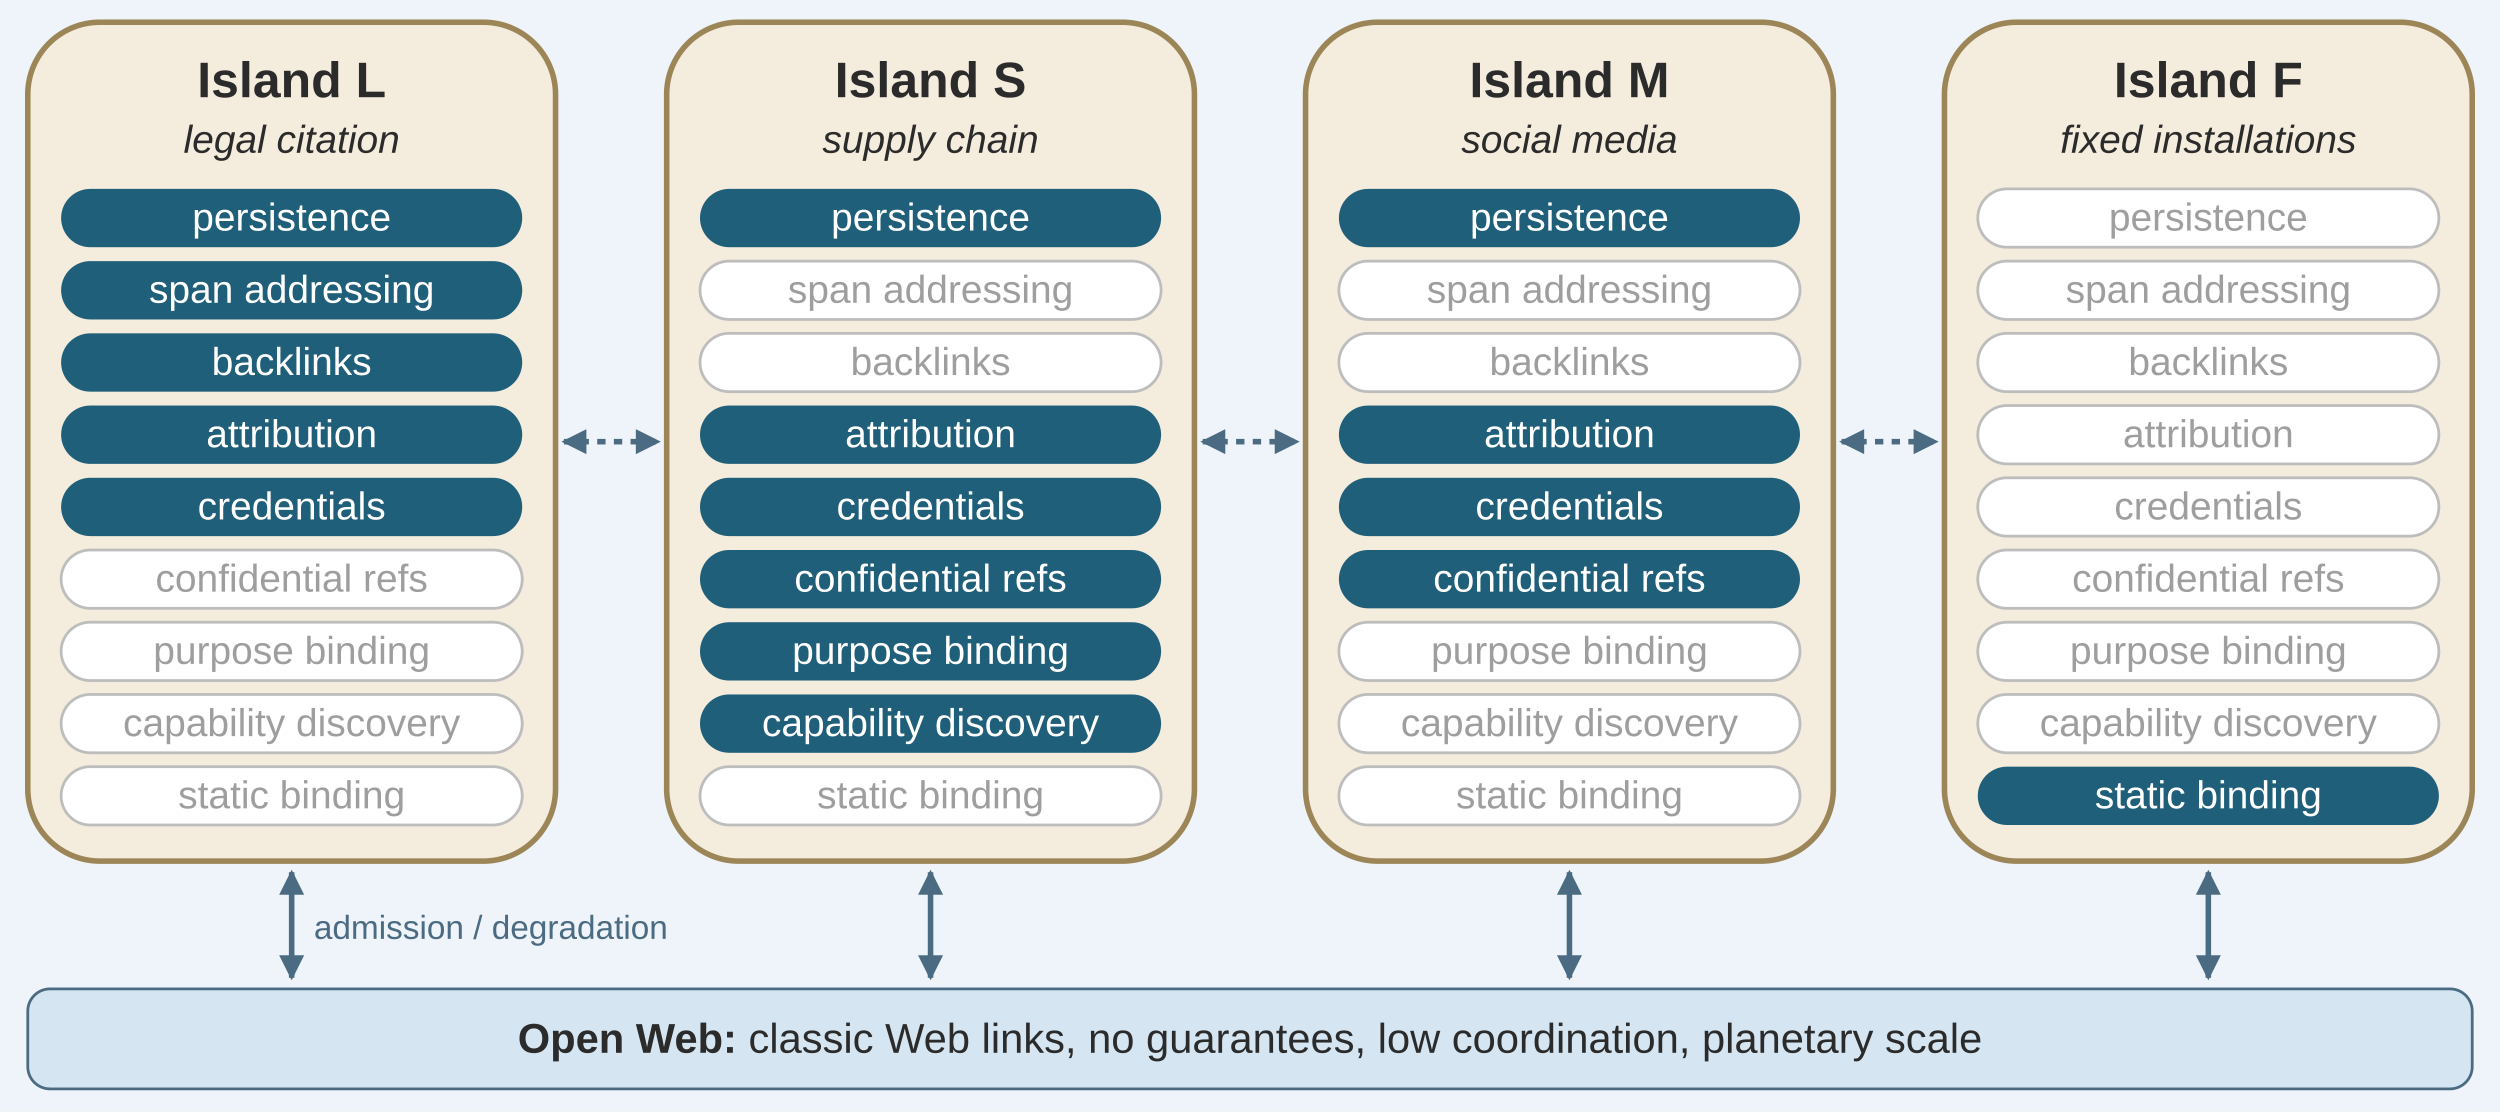
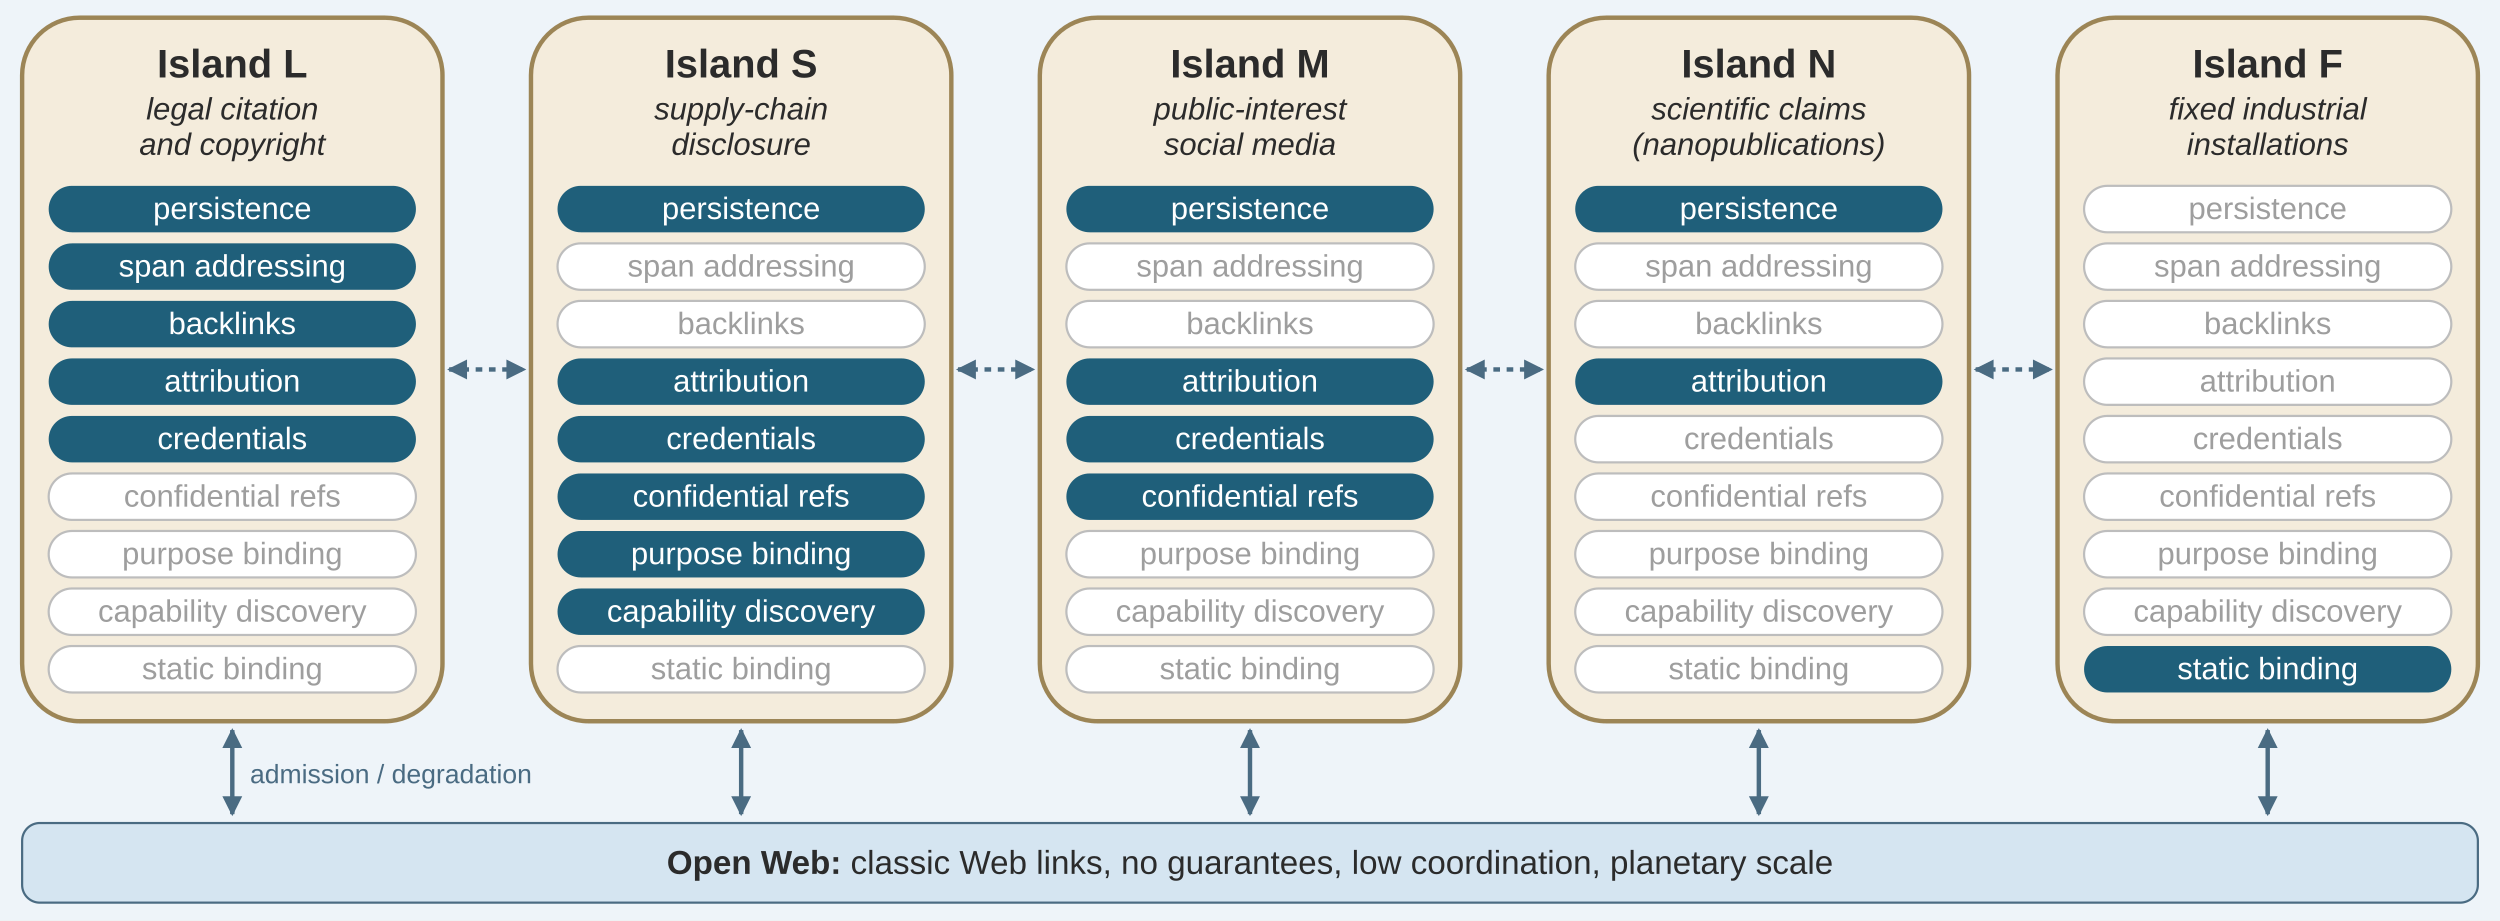
- <svg xmlns="http://www.w3.org/2000/svg" width="900" height="400" viewBox="0 0 900 400" font-family="Arial, Arimo, Helvetica, sans-serif">
+ <svg xmlns="http://www.w3.org/2000/svg" width="1130" height="416" viewBox="0 0 1130 416" font-family="Arial, Arimo, Helvetica, sans-serif">
  <defs>
    <marker id="a" viewBox="0 0 10 10" refX="9" refY="5" markerWidth="4.5" markerHeight="4.5" orient="auto-start-reverse">
      <path d="M0,0 L10,5 L0,10 z" fill="#4A6B82" />
    </marker>
  </defs>
-   <rect width="900" height="400" fill="#EEF4F9" />
-   <rect x="10" y="8" width="190" height="302" rx="26" fill="#F4ECDC" stroke="#9C8556" stroke-width="2" />
+   <rect width="1130" height="416" fill="#EEF4F9" />
+   <rect x="10" y="8" width="190" height="318" rx="26" fill="#F4ECDC" stroke="#9C8556" stroke-width="2" />
  <text x="105.0" y="35" text-anchor="middle" font-size="18" font-weight="bold" fill="#2B2B2B">Island L</text>
-   <text x="105.0" y="55" text-anchor="middle" font-size="14" font-style="italic" fill="#2B2B2B">legal citation</text>
-   <rect x="22" y="68" width="166" height="21" rx="10.5" fill="#1F5F7A" />
-   <text x="105.0" y="83" text-anchor="middle" font-size="14" fill="white">persistence</text>
-   <rect x="22" y="94" width="166" height="21" rx="10.5" fill="#1F5F7A" />
-   <text x="105.0" y="109" text-anchor="middle" font-size="14" fill="white">span addressing</text>
-   <rect x="22" y="120" width="166" height="21" rx="10.5" fill="#1F5F7A" />
-   <text x="105.0" y="135" text-anchor="middle" font-size="14" fill="white">backlinks</text>
-   <rect x="22" y="146" width="166" height="21" rx="10.5" fill="#1F5F7A" />
-   <text x="105.0" y="161" text-anchor="middle" font-size="14" fill="white">attribution</text>
-   <rect x="22" y="172" width="166" height="21" rx="10.5" fill="#1F5F7A" />
-   <text x="105.0" y="187" text-anchor="middle" font-size="14" fill="white">credentials</text>
-   <rect x="22" y="198" width="166" height="21" rx="10.5" fill="white" stroke="#BDBDBD" stroke-width="1" />
-   <text x="105.0" y="213" text-anchor="middle" font-size="14" fill="#9E9E9E">confidential refs</text>
-   <rect x="22" y="224" width="166" height="21" rx="10.5" fill="white" stroke="#BDBDBD" stroke-width="1" />
-   <text x="105.0" y="239" text-anchor="middle" font-size="14" fill="#9E9E9E">purpose binding</text>
-   <rect x="22" y="250" width="166" height="21" rx="10.5" fill="white" stroke="#BDBDBD" stroke-width="1" />
-   <text x="105.0" y="265" text-anchor="middle" font-size="14" fill="#9E9E9E">capability discovery</text>
-   <rect x="22" y="276" width="166" height="21" rx="10.5" fill="white" stroke="#BDBDBD" stroke-width="1" />
-   <text x="105.0" y="291" text-anchor="middle" font-size="14" fill="#9E9E9E">static binding</text>
-   <line x1="105.0" y1="314" x2="105.0" y2="352" stroke="#4A6B82" stroke-width="2" marker-start="url(#a)" marker-end="url(#a)" />
-   <line x1="203" y1="159.0" x2="237" y2="159.0" stroke="#4A6B82" stroke-width="2" stroke-dasharray="3 3" marker-start="url(#a)" marker-end="url(#a)" />
-   <rect x="240" y="8" width="190" height="302" rx="26" fill="#F4ECDC" stroke="#9C8556" stroke-width="2" />
+   <text x="105.0" y="54" text-anchor="middle" font-size="14" font-style="italic" fill="#2B2B2B">legal citation</text>
+   <text x="105.0" y="70" text-anchor="middle" font-size="14" font-style="italic" fill="#2B2B2B">and copyright</text>
+   <rect x="22" y="84" width="166" height="21" rx="10.5" fill="#1F5F7A" />
+   <text x="105.0" y="99" text-anchor="middle" font-size="14" fill="white">persistence</text>
+   <rect x="22" y="110" width="166" height="21" rx="10.5" fill="#1F5F7A" />
+   <text x="105.0" y="125" text-anchor="middle" font-size="14" fill="white">span addressing</text>
+   <rect x="22" y="136" width="166" height="21" rx="10.5" fill="#1F5F7A" />
+   <text x="105.0" y="151" text-anchor="middle" font-size="14" fill="white">backlinks</text>
+   <rect x="22" y="162" width="166" height="21" rx="10.5" fill="#1F5F7A" />
+   <text x="105.0" y="177" text-anchor="middle" font-size="14" fill="white">attribution</text>
+   <rect x="22" y="188" width="166" height="21" rx="10.5" fill="#1F5F7A" />
+   <text x="105.0" y="203" text-anchor="middle" font-size="14" fill="white">credentials</text>
+   <rect x="22" y="214" width="166" height="21" rx="10.5" fill="white" stroke="#BDBDBD" stroke-width="1" />
+   <text x="105.0" y="229" text-anchor="middle" font-size="14" fill="#9E9E9E">confidential refs</text>
+   <rect x="22" y="240" width="166" height="21" rx="10.5" fill="white" stroke="#BDBDBD" stroke-width="1" />
+   <text x="105.0" y="255" text-anchor="middle" font-size="14" fill="#9E9E9E">purpose binding</text>
+   <rect x="22" y="266" width="166" height="21" rx="10.5" fill="white" stroke="#BDBDBD" stroke-width="1" />
+   <text x="105.0" y="281" text-anchor="middle" font-size="14" fill="#9E9E9E">capability discovery</text>
+   <rect x="22" y="292" width="166" height="21" rx="10.5" fill="white" stroke="#BDBDBD" stroke-width="1" />
+   <text x="105.0" y="307" text-anchor="middle" font-size="14" fill="#9E9E9E">static binding</text>
+   <line x1="105.0" y1="330" x2="105.0" y2="368" stroke="#4A6B82" stroke-width="2" marker-start="url(#a)" marker-end="url(#a)" />
+   <line x1="203" y1="167.0" x2="237" y2="167.0" stroke="#4A6B82" stroke-width="2" stroke-dasharray="3 3" marker-start="url(#a)" marker-end="url(#a)" />
+   <rect x="240" y="8" width="190" height="318" rx="26" fill="#F4ECDC" stroke="#9C8556" stroke-width="2" />
  <text x="335.0" y="35" text-anchor="middle" font-size="18" font-weight="bold" fill="#2B2B2B">Island S</text>
-   <text x="335.0" y="55" text-anchor="middle" font-size="14" font-style="italic" fill="#2B2B2B">supply chain</text>
-   <rect x="252" y="68" width="166" height="21" rx="10.5" fill="#1F5F7A" />
-   <text x="335.0" y="83" text-anchor="middle" font-size="14" fill="white">persistence</text>
-   <rect x="252" y="94" width="166" height="21" rx="10.5" fill="white" stroke="#BDBDBD" stroke-width="1" />
-   <text x="335.0" y="109" text-anchor="middle" font-size="14" fill="#9E9E9E">span addressing</text>
-   <rect x="252" y="120" width="166" height="21" rx="10.5" fill="white" stroke="#BDBDBD" stroke-width="1" />
-   <text x="335.0" y="135" text-anchor="middle" font-size="14" fill="#9E9E9E">backlinks</text>
-   <rect x="252" y="146" width="166" height="21" rx="10.5" fill="#1F5F7A" />
-   <text x="335.0" y="161" text-anchor="middle" font-size="14" fill="white">attribution</text>
-   <rect x="252" y="172" width="166" height="21" rx="10.5" fill="#1F5F7A" />
-   <text x="335.0" y="187" text-anchor="middle" font-size="14" fill="white">credentials</text>
-   <rect x="252" y="198" width="166" height="21" rx="10.5" fill="#1F5F7A" />
-   <text x="335.0" y="213" text-anchor="middle" font-size="14" fill="white">confidential refs</text>
-   <rect x="252" y="224" width="166" height="21" rx="10.5" fill="#1F5F7A" />
-   <text x="335.0" y="239" text-anchor="middle" font-size="14" fill="white">purpose binding</text>
-   <rect x="252" y="250" width="166" height="21" rx="10.5" fill="#1F5F7A" />
-   <text x="335.0" y="265" text-anchor="middle" font-size="14" fill="white">capability discovery</text>
-   <rect x="252" y="276" width="166" height="21" rx="10.5" fill="white" stroke="#BDBDBD" stroke-width="1" />
-   <text x="335.0" y="291" text-anchor="middle" font-size="14" fill="#9E9E9E">static binding</text>
-   <line x1="335.0" y1="314" x2="335.0" y2="352" stroke="#4A6B82" stroke-width="2" marker-start="url(#a)" marker-end="url(#a)" />
-   <line x1="433" y1="159.0" x2="467" y2="159.0" stroke="#4A6B82" stroke-width="2" stroke-dasharray="3 3" marker-start="url(#a)" marker-end="url(#a)" />
-   <rect x="470" y="8" width="190" height="302" rx="26" fill="#F4ECDC" stroke="#9C8556" stroke-width="2" />
+   <text x="335.0" y="54" text-anchor="middle" font-size="14" font-style="italic" fill="#2B2B2B">supply-chain</text>
+   <text x="335.0" y="70" text-anchor="middle" font-size="14" font-style="italic" fill="#2B2B2B">disclosure</text>
+   <rect x="252" y="84" width="166" height="21" rx="10.5" fill="#1F5F7A" />
+   <text x="335.0" y="99" text-anchor="middle" font-size="14" fill="white">persistence</text>
+   <rect x="252" y="110" width="166" height="21" rx="10.5" fill="white" stroke="#BDBDBD" stroke-width="1" />
+   <text x="335.0" y="125" text-anchor="middle" font-size="14" fill="#9E9E9E">span addressing</text>
+   <rect x="252" y="136" width="166" height="21" rx="10.5" fill="white" stroke="#BDBDBD" stroke-width="1" />
+   <text x="335.0" y="151" text-anchor="middle" font-size="14" fill="#9E9E9E">backlinks</text>
+   <rect x="252" y="162" width="166" height="21" rx="10.5" fill="#1F5F7A" />
+   <text x="335.0" y="177" text-anchor="middle" font-size="14" fill="white">attribution</text>
+   <rect x="252" y="188" width="166" height="21" rx="10.5" fill="#1F5F7A" />
+   <text x="335.0" y="203" text-anchor="middle" font-size="14" fill="white">credentials</text>
+   <rect x="252" y="214" width="166" height="21" rx="10.5" fill="#1F5F7A" />
+   <text x="335.0" y="229" text-anchor="middle" font-size="14" fill="white">confidential refs</text>
+   <rect x="252" y="240" width="166" height="21" rx="10.5" fill="#1F5F7A" />
+   <text x="335.0" y="255" text-anchor="middle" font-size="14" fill="white">purpose binding</text>
+   <rect x="252" y="266" width="166" height="21" rx="10.5" fill="#1F5F7A" />
+   <text x="335.0" y="281" text-anchor="middle" font-size="14" fill="white">capability discovery</text>
+   <rect x="252" y="292" width="166" height="21" rx="10.5" fill="white" stroke="#BDBDBD" stroke-width="1" />
+   <text x="335.0" y="307" text-anchor="middle" font-size="14" fill="#9E9E9E">static binding</text>
+   <line x1="335.0" y1="330" x2="335.0" y2="368" stroke="#4A6B82" stroke-width="2" marker-start="url(#a)" marker-end="url(#a)" />
+   <line x1="433" y1="167.0" x2="467" y2="167.0" stroke="#4A6B82" stroke-width="2" stroke-dasharray="3 3" marker-start="url(#a)" marker-end="url(#a)" />
+   <rect x="470" y="8" width="190" height="318" rx="26" fill="#F4ECDC" stroke="#9C8556" stroke-width="2" />
  <text x="565.0" y="35" text-anchor="middle" font-size="18" font-weight="bold" fill="#2B2B2B">Island M</text>
-   <text x="565.0" y="55" text-anchor="middle" font-size="14" font-style="italic" fill="#2B2B2B">social media</text>
-   <rect x="482" y="68" width="166" height="21" rx="10.5" fill="#1F5F7A" />
-   <text x="565.0" y="83" text-anchor="middle" font-size="14" fill="white">persistence</text>
-   <rect x="482" y="94" width="166" height="21" rx="10.5" fill="white" stroke="#BDBDBD" stroke-width="1" />
-   <text x="565.0" y="109" text-anchor="middle" font-size="14" fill="#9E9E9E">span addressing</text>
-   <rect x="482" y="120" width="166" height="21" rx="10.5" fill="white" stroke="#BDBDBD" stroke-width="1" />
-   <text x="565.0" y="135" text-anchor="middle" font-size="14" fill="#9E9E9E">backlinks</text>
-   <rect x="482" y="146" width="166" height="21" rx="10.5" fill="#1F5F7A" />
-   <text x="565.0" y="161" text-anchor="middle" font-size="14" fill="white">attribution</text>
-   <rect x="482" y="172" width="166" height="21" rx="10.5" fill="#1F5F7A" />
-   <text x="565.0" y="187" text-anchor="middle" font-size="14" fill="white">credentials</text>
-   <rect x="482" y="198" width="166" height="21" rx="10.5" fill="#1F5F7A" />
-   <text x="565.0" y="213" text-anchor="middle" font-size="14" fill="white">confidential refs</text>
-   <rect x="482" y="224" width="166" height="21" rx="10.5" fill="white" stroke="#BDBDBD" stroke-width="1" />
-   <text x="565.0" y="239" text-anchor="middle" font-size="14" fill="#9E9E9E">purpose binding</text>
-   <rect x="482" y="250" width="166" height="21" rx="10.5" fill="white" stroke="#BDBDBD" stroke-width="1" />
-   <text x="565.0" y="265" text-anchor="middle" font-size="14" fill="#9E9E9E">capability discovery</text>
-   <rect x="482" y="276" width="166" height="21" rx="10.5" fill="white" stroke="#BDBDBD" stroke-width="1" />
-   <text x="565.0" y="291" text-anchor="middle" font-size="14" fill="#9E9E9E">static binding</text>
-   <line x1="565.0" y1="314" x2="565.0" y2="352" stroke="#4A6B82" stroke-width="2" marker-start="url(#a)" marker-end="url(#a)" />
-   <line x1="663" y1="159.0" x2="697" y2="159.0" stroke="#4A6B82" stroke-width="2" stroke-dasharray="3 3" marker-start="url(#a)" marker-end="url(#a)" />
-   <rect x="700" y="8" width="190" height="302" rx="26" fill="#F4ECDC" stroke="#9C8556" stroke-width="2" />
-   <text x="795.0" y="35" text-anchor="middle" font-size="18" font-weight="bold" fill="#2B2B2B">Island F</text>
-   <text x="795.0" y="55" text-anchor="middle" font-size="14" font-style="italic" fill="#2B2B2B">fixed installations</text>
-   <rect x="712" y="68" width="166" height="21" rx="10.5" fill="white" stroke="#BDBDBD" stroke-width="1" />
-   <text x="795.0" y="83" text-anchor="middle" font-size="14" fill="#9E9E9E">persistence</text>
-   <rect x="712" y="94" width="166" height="21" rx="10.5" fill="white" stroke="#BDBDBD" stroke-width="1" />
-   <text x="795.0" y="109" text-anchor="middle" font-size="14" fill="#9E9E9E">span addressing</text>
-   <rect x="712" y="120" width="166" height="21" rx="10.5" fill="white" stroke="#BDBDBD" stroke-width="1" />
-   <text x="795.0" y="135" text-anchor="middle" font-size="14" fill="#9E9E9E">backlinks</text>
-   <rect x="712" y="146" width="166" height="21" rx="10.5" fill="white" stroke="#BDBDBD" stroke-width="1" />
-   <text x="795.0" y="161" text-anchor="middle" font-size="14" fill="#9E9E9E">attribution</text>
-   <rect x="712" y="172" width="166" height="21" rx="10.5" fill="white" stroke="#BDBDBD" stroke-width="1" />
-   <text x="795.0" y="187" text-anchor="middle" font-size="14" fill="#9E9E9E">credentials</text>
-   <rect x="712" y="198" width="166" height="21" rx="10.5" fill="white" stroke="#BDBDBD" stroke-width="1" />
-   <text x="795.0" y="213" text-anchor="middle" font-size="14" fill="#9E9E9E">confidential refs</text>
-   <rect x="712" y="224" width="166" height="21" rx="10.5" fill="white" stroke="#BDBDBD" stroke-width="1" />
-   <text x="795.0" y="239" text-anchor="middle" font-size="14" fill="#9E9E9E">purpose binding</text>
-   <rect x="712" y="250" width="166" height="21" rx="10.5" fill="white" stroke="#BDBDBD" stroke-width="1" />
-   <text x="795.0" y="265" text-anchor="middle" font-size="14" fill="#9E9E9E">capability discovery</text>
-   <rect x="712" y="276" width="166" height="21" rx="10.5" fill="#1F5F7A" />
-   <text x="795.0" y="291" text-anchor="middle" font-size="14" fill="white">static binding</text>
-   <line x1="795.0" y1="314" x2="795.0" y2="352" stroke="#4A6B82" stroke-width="2" marker-start="url(#a)" marker-end="url(#a)" />
-   <text x="113.0" y="338" font-size="12" fill="#4A6B82">admission / degradation</text>
-   <rect x="10" y="356" width="880" height="36" rx="8" fill="#D5E5F1" stroke="#4A6B82" stroke-width="1" />
-   <text x="450.0" y="379" text-anchor="middle" font-size="15" fill="#2B2B2B">
+   <text x="565.0" y="54" text-anchor="middle" font-size="14" font-style="italic" fill="#2B2B2B">public-interest</text>
+   <text x="565.0" y="70" text-anchor="middle" font-size="14" font-style="italic" fill="#2B2B2B">social media</text>
+   <rect x="482" y="84" width="166" height="21" rx="10.5" fill="#1F5F7A" />
+   <text x="565.0" y="99" text-anchor="middle" font-size="14" fill="white">persistence</text>
+   <rect x="482" y="110" width="166" height="21" rx="10.5" fill="white" stroke="#BDBDBD" stroke-width="1" />
+   <text x="565.0" y="125" text-anchor="middle" font-size="14" fill="#9E9E9E">span addressing</text>
+   <rect x="482" y="136" width="166" height="21" rx="10.5" fill="white" stroke="#BDBDBD" stroke-width="1" />
+   <text x="565.0" y="151" text-anchor="middle" font-size="14" fill="#9E9E9E">backlinks</text>
+   <rect x="482" y="162" width="166" height="21" rx="10.5" fill="#1F5F7A" />
+   <text x="565.0" y="177" text-anchor="middle" font-size="14" fill="white">attribution</text>
+   <rect x="482" y="188" width="166" height="21" rx="10.5" fill="#1F5F7A" />
+   <text x="565.0" y="203" text-anchor="middle" font-size="14" fill="white">credentials</text>
+   <rect x="482" y="214" width="166" height="21" rx="10.5" fill="#1F5F7A" />
+   <text x="565.0" y="229" text-anchor="middle" font-size="14" fill="white">confidential refs</text>
+   <rect x="482" y="240" width="166" height="21" rx="10.5" fill="white" stroke="#BDBDBD" stroke-width="1" />
+   <text x="565.0" y="255" text-anchor="middle" font-size="14" fill="#9E9E9E">purpose binding</text>
+   <rect x="482" y="266" width="166" height="21" rx="10.5" fill="white" stroke="#BDBDBD" stroke-width="1" />
+   <text x="565.0" y="281" text-anchor="middle" font-size="14" fill="#9E9E9E">capability discovery</text>
+   <rect x="482" y="292" width="166" height="21" rx="10.5" fill="white" stroke="#BDBDBD" stroke-width="1" />
+   <text x="565.0" y="307" text-anchor="middle" font-size="14" fill="#9E9E9E">static binding</text>
+   <line x1="565.0" y1="330" x2="565.0" y2="368" stroke="#4A6B82" stroke-width="2" marker-start="url(#a)" marker-end="url(#a)" />
+   <line x1="663" y1="167.0" x2="697" y2="167.0" stroke="#4A6B82" stroke-width="2" stroke-dasharray="3 3" marker-start="url(#a)" marker-end="url(#a)" />
+   <rect x="700" y="8" width="190" height="318" rx="26" fill="#F4ECDC" stroke="#9C8556" stroke-width="2" />
+   <text x="795.0" y="35" text-anchor="middle" font-size="18" font-weight="bold" fill="#2B2B2B">Island N</text>
+   <text x="795.0" y="54" text-anchor="middle" font-size="14" font-style="italic" fill="#2B2B2B">scientific claims</text>
+   <text x="795.0" y="70" text-anchor="middle" font-size="14" font-style="italic" fill="#2B2B2B">(nanopublications)</text>
+   <rect x="712" y="84" width="166" height="21" rx="10.5" fill="#1F5F7A" />
+   <text x="795.0" y="99" text-anchor="middle" font-size="14" fill="white">persistence</text>
+   <rect x="712" y="110" width="166" height="21" rx="10.5" fill="white" stroke="#BDBDBD" stroke-width="1" />
+   <text x="795.0" y="125" text-anchor="middle" font-size="14" fill="#9E9E9E">span addressing</text>
+   <rect x="712" y="136" width="166" height="21" rx="10.5" fill="white" stroke="#BDBDBD" stroke-width="1" />
+   <text x="795.0" y="151" text-anchor="middle" font-size="14" fill="#9E9E9E">backlinks</text>
+   <rect x="712" y="162" width="166" height="21" rx="10.5" fill="#1F5F7A" />
+   <text x="795.0" y="177" text-anchor="middle" font-size="14" fill="white">attribution</text>
+   <rect x="712" y="188" width="166" height="21" rx="10.5" fill="white" stroke="#BDBDBD" stroke-width="1" />
+   <text x="795.0" y="203" text-anchor="middle" font-size="14" fill="#9E9E9E">credentials</text>
+   <rect x="712" y="214" width="166" height="21" rx="10.5" fill="white" stroke="#BDBDBD" stroke-width="1" />
+   <text x="795.0" y="229" text-anchor="middle" font-size="14" fill="#9E9E9E">confidential refs</text>
+   <rect x="712" y="240" width="166" height="21" rx="10.5" fill="white" stroke="#BDBDBD" stroke-width="1" />
+   <text x="795.0" y="255" text-anchor="middle" font-size="14" fill="#9E9E9E">purpose binding</text>
+   <rect x="712" y="266" width="166" height="21" rx="10.5" fill="white" stroke="#BDBDBD" stroke-width="1" />
+   <text x="795.0" y="281" text-anchor="middle" font-size="14" fill="#9E9E9E">capability discovery</text>
+   <rect x="712" y="292" width="166" height="21" rx="10.5" fill="white" stroke="#BDBDBD" stroke-width="1" />
+   <text x="795.0" y="307" text-anchor="middle" font-size="14" fill="#9E9E9E">static binding</text>
+   <line x1="795.0" y1="330" x2="795.0" y2="368" stroke="#4A6B82" stroke-width="2" marker-start="url(#a)" marker-end="url(#a)" />
+   <line x1="893" y1="167.0" x2="927" y2="167.0" stroke="#4A6B82" stroke-width="2" stroke-dasharray="3 3" marker-start="url(#a)" marker-end="url(#a)" />
+   <rect x="930" y="8" width="190" height="318" rx="26" fill="#F4ECDC" stroke="#9C8556" stroke-width="2" />
+   <text x="1025.0" y="35" text-anchor="middle" font-size="18" font-weight="bold" fill="#2B2B2B">Island F</text>
+   <text x="1025.0" y="54" text-anchor="middle" font-size="14" font-style="italic" fill="#2B2B2B">fixed industrial</text>
+   <text x="1025.0" y="70" text-anchor="middle" font-size="14" font-style="italic" fill="#2B2B2B">installations</text>
+   <rect x="942" y="84" width="166" height="21" rx="10.5" fill="white" stroke="#BDBDBD" stroke-width="1" />
+   <text x="1025.0" y="99" text-anchor="middle" font-size="14" fill="#9E9E9E">persistence</text>
+   <rect x="942" y="110" width="166" height="21" rx="10.5" fill="white" stroke="#BDBDBD" stroke-width="1" />
+   <text x="1025.0" y="125" text-anchor="middle" font-size="14" fill="#9E9E9E">span addressing</text>
+   <rect x="942" y="136" width="166" height="21" rx="10.5" fill="white" stroke="#BDBDBD" stroke-width="1" />
+   <text x="1025.0" y="151" text-anchor="middle" font-size="14" fill="#9E9E9E">backlinks</text>
+   <rect x="942" y="162" width="166" height="21" rx="10.5" fill="white" stroke="#BDBDBD" stroke-width="1" />
+   <text x="1025.0" y="177" text-anchor="middle" font-size="14" fill="#9E9E9E">attribution</text>
+   <rect x="942" y="188" width="166" height="21" rx="10.5" fill="white" stroke="#BDBDBD" stroke-width="1" />
+   <text x="1025.0" y="203" text-anchor="middle" font-size="14" fill="#9E9E9E">credentials</text>
+   <rect x="942" y="214" width="166" height="21" rx="10.5" fill="white" stroke="#BDBDBD" stroke-width="1" />
+   <text x="1025.0" y="229" text-anchor="middle" font-size="14" fill="#9E9E9E">confidential refs</text>
+   <rect x="942" y="240" width="166" height="21" rx="10.5" fill="white" stroke="#BDBDBD" stroke-width="1" />
+   <text x="1025.0" y="255" text-anchor="middle" font-size="14" fill="#9E9E9E">purpose binding</text>
+   <rect x="942" y="266" width="166" height="21" rx="10.5" fill="white" stroke="#BDBDBD" stroke-width="1" />
+   <text x="1025.0" y="281" text-anchor="middle" font-size="14" fill="#9E9E9E">capability discovery</text>
+   <rect x="942" y="292" width="166" height="21" rx="10.5" fill="#1F5F7A" />
+   <text x="1025.0" y="307" text-anchor="middle" font-size="14" fill="white">static binding</text>
+   <line x1="1025.0" y1="330" x2="1025.0" y2="368" stroke="#4A6B82" stroke-width="2" marker-start="url(#a)" marker-end="url(#a)" />
+   <text x="113.0" y="354" font-size="12" fill="#4A6B82">admission / degradation</text>
+   <rect x="10" y="372" width="1110" height="36" rx="8" fill="#D5E5F1" stroke="#4A6B82" stroke-width="1" />
+   <text x="565.0" y="395" text-anchor="middle" font-size="15" fill="#2B2B2B">
    <tspan font-weight="bold">Open Web:</tspan> classic Web links, no guarantees, low coordination, planetary scale</text>
</svg>
